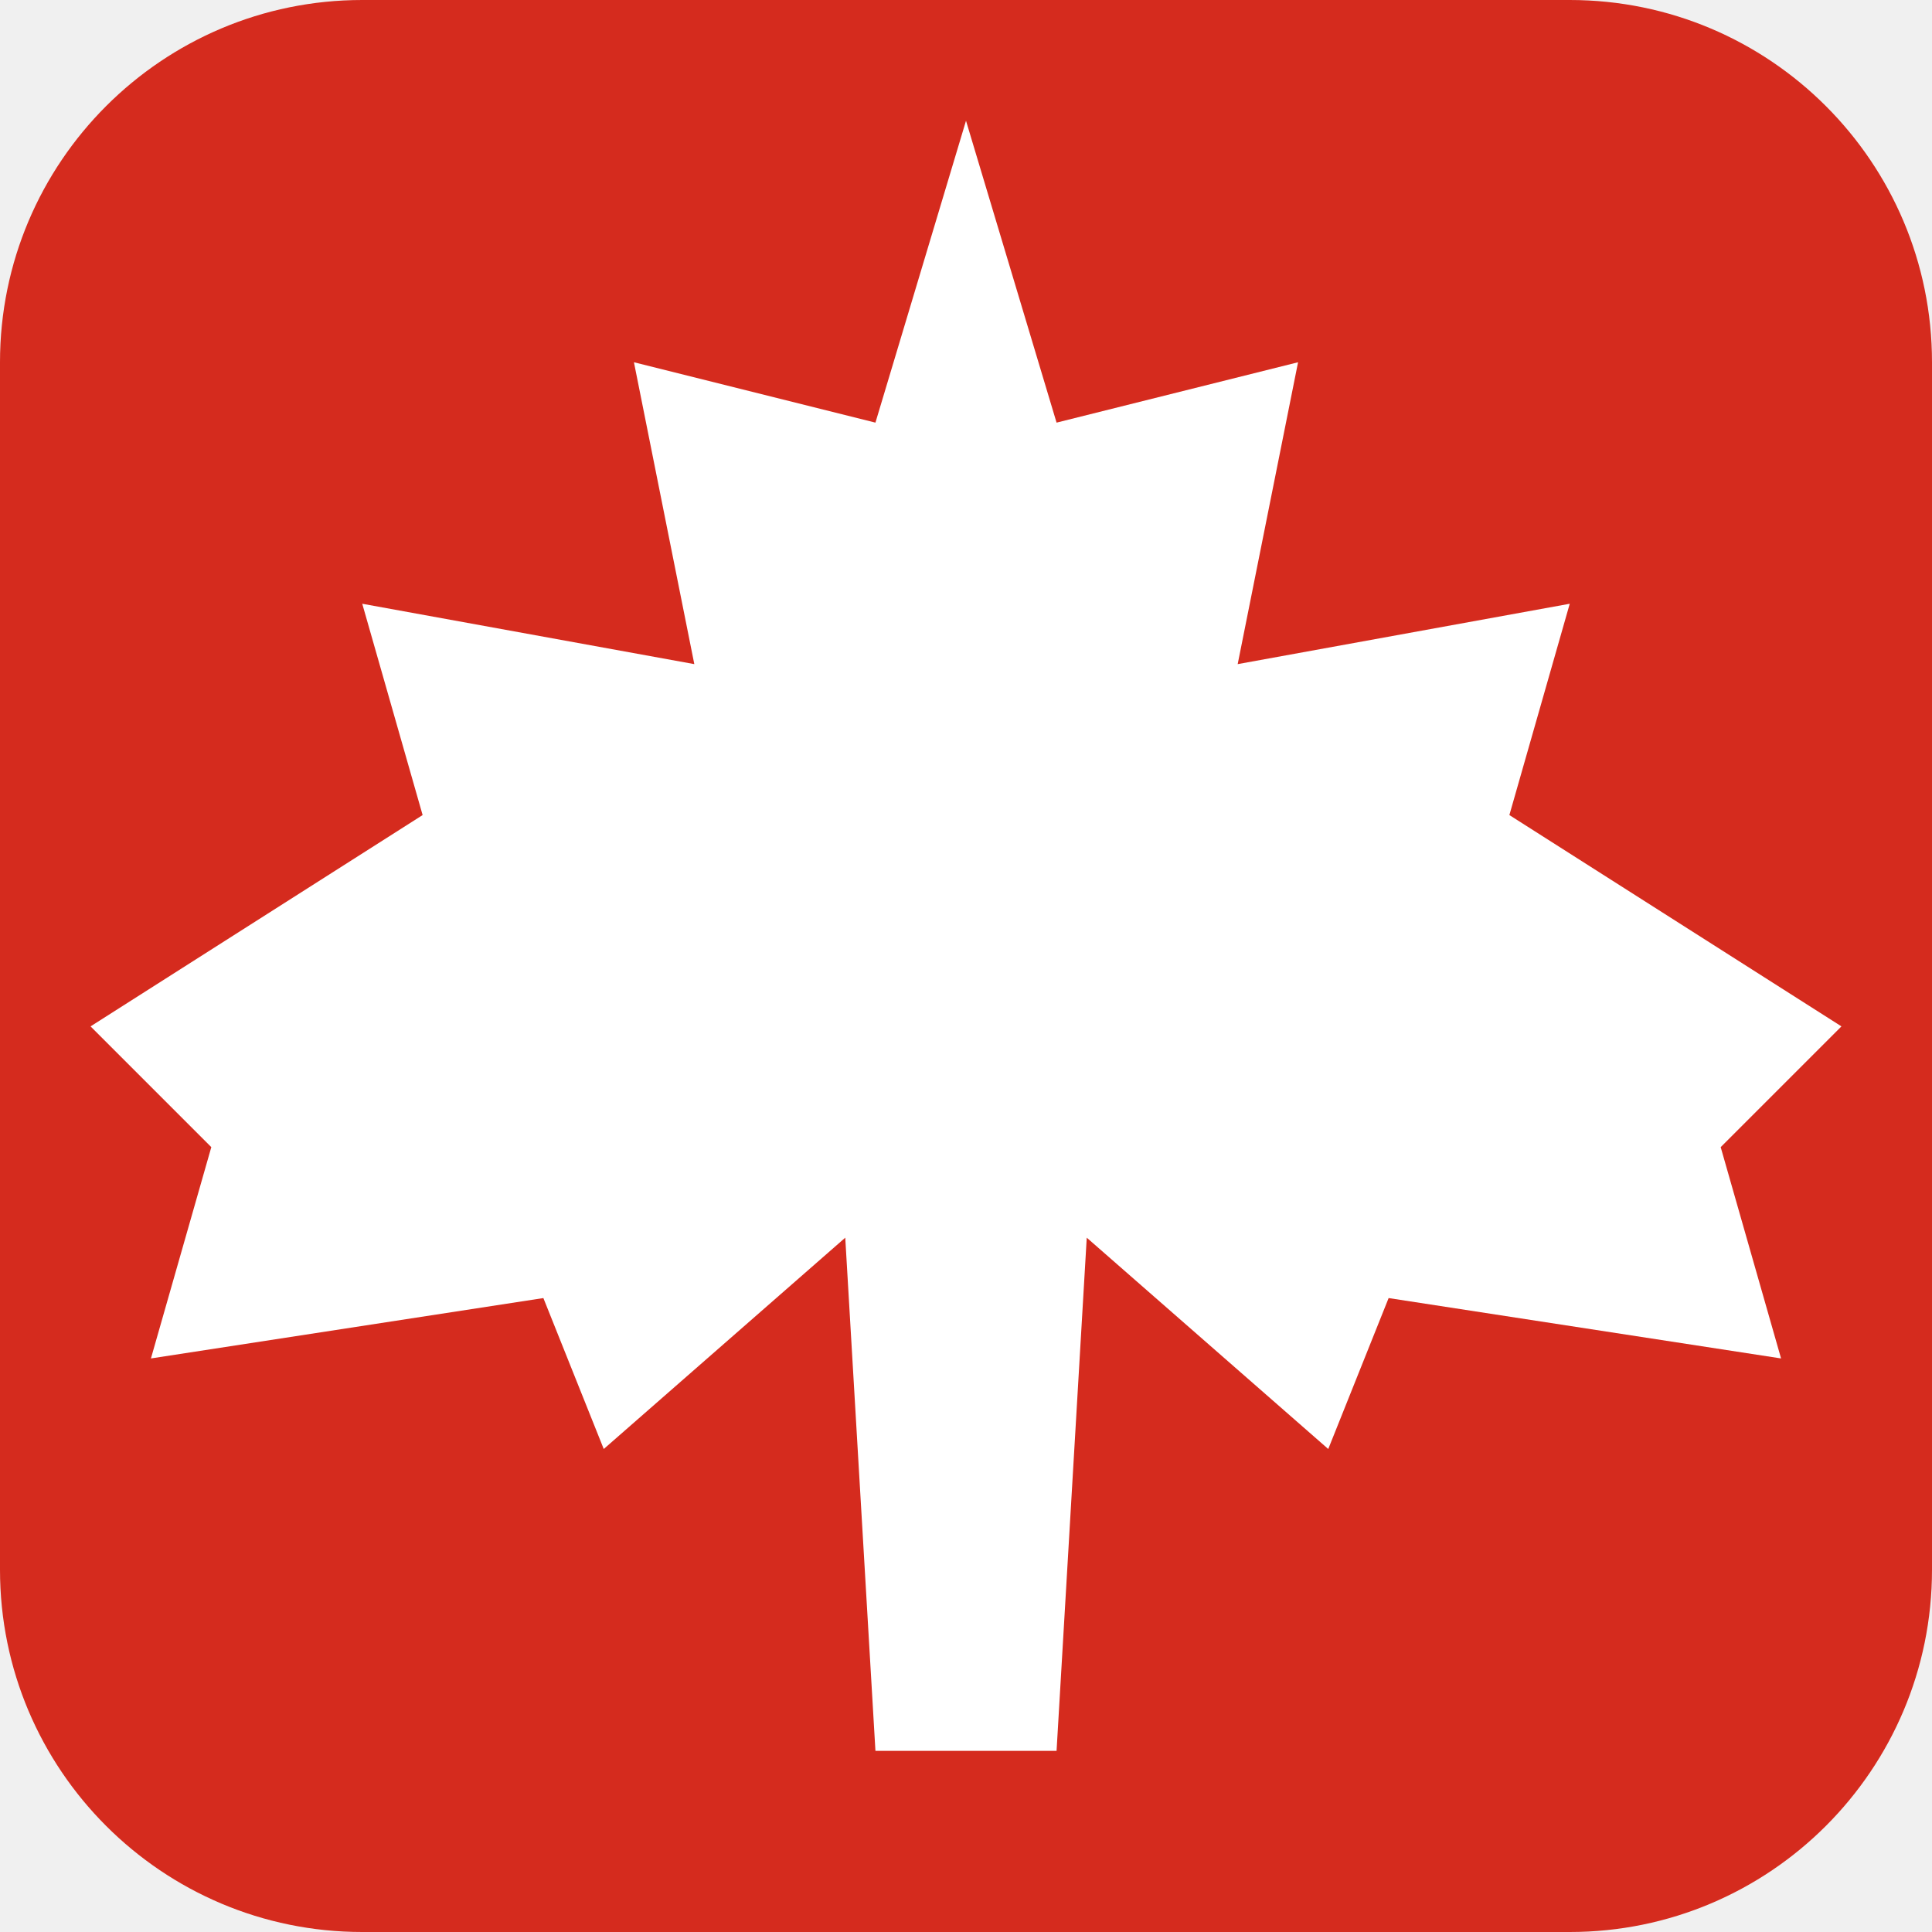
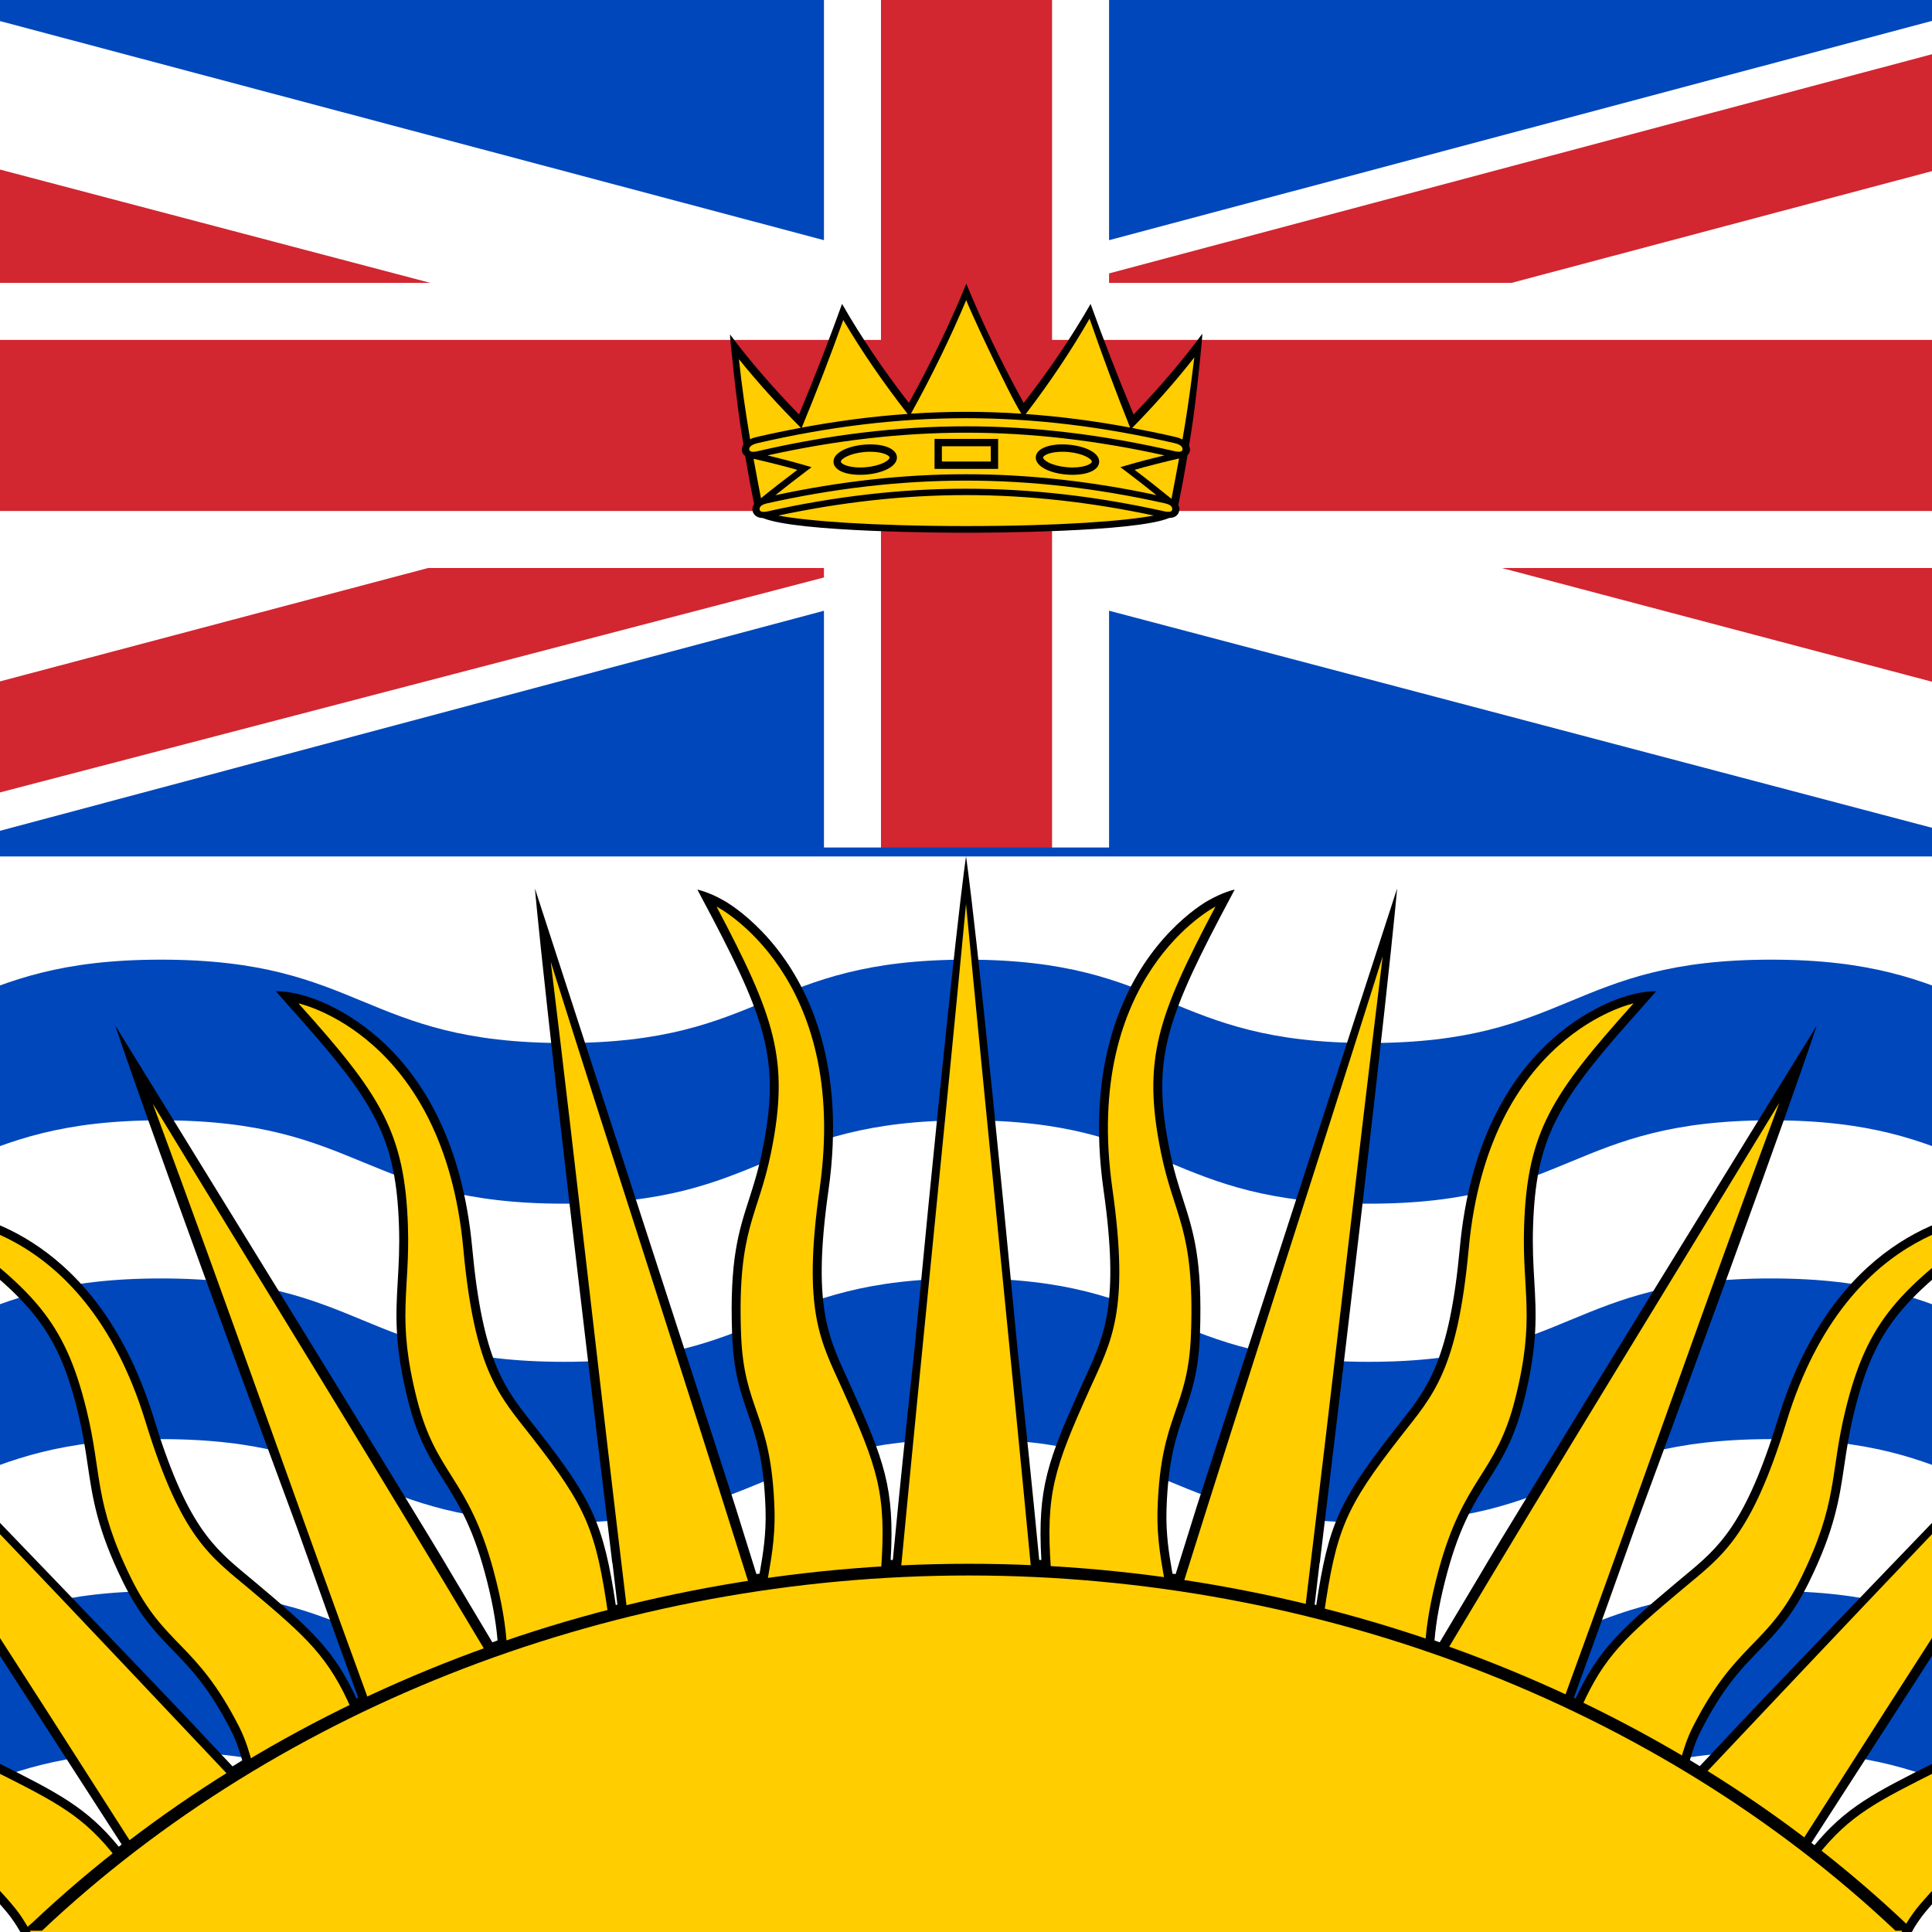
- <svg xmlns="http://www.w3.org/2000/svg" viewBox="0 0 64 64">
-   <rect width="64" height="64" rx="12" fill="#d52b1e" />
-   <path fill="#ffffff" d="M32 4 35 14 43 12 41 22 52 20 50 27 61 34 57 38 59 45 46 43 44 48 36 41 35 58 29 58 28 41 20 48 18 43 5 45 7 38 3 34 14 27 12 20 23 22 21 12 29 14Z" />
+ <svg xmlns="http://www.w3.org/2000/svg" width="64" height="64" viewBox="52.917 0 158.75 158.75">
+   <defs>
+     <clipPath id="a">
+       <path d="M379.125 376.625H576V494.75H379.125z" />
+     </clipPath>
+   </defs>
+   <g stroke-width=".262">
+     <path d="M0 158.75h264.583V0H0z" fill="#fff" />
+     <g clip-path="url(#a)" transform="matrix(1.34392 0 0 -1.34392 -509.5119 664.9021)">
+       <path d="M379.125 426.251c12.289 0 12.325-5.097 24.615-5.097 12.297 0 12.307 5.097 24.603 5.097 12.299 0 12.353-5.097 24.651-5.097 12.304 0 12.304 5.097 24.607 5.097 12.326 0 12.272-5.097 24.597-5.097 12.3 0 12.292 5.097 24.594 5.097 12.308 0 12.271-5.097 24.579-5.097 12.327 0 12.3 5.097 24.628 5.097v9.823c-12.315 0-12.314-5.097-24.628-5.097-12.291 0-12.291 5.097-24.579 5.097-12.297 0-12.297-5.097-24.594-5.097-12.298 0-12.298 5.097-24.597 5.097-12.303 0-12.303-5.097-24.607-5.097-12.325 0-12.325 5.097-24.651 5.097-12.301 0-12.301-5.097-24.603-5.097-12.307 0-12.307 5.097-24.615 5.097zM379.125 406.759c12.289 0 12.325-5.097 24.615-5.097 12.297 0 12.307 5.097 24.603 5.097 12.299 0 12.353-5.097 24.651-5.097 12.304 0 12.304 5.097 24.607 5.097 12.326 0 12.272-5.097 24.597-5.097 12.3 0 12.292 5.097 24.594 5.097 12.308 0 12.271-5.097 24.579-5.097 12.327 0 12.3 5.097 24.628 5.097v9.824c-12.315 0-12.314-5.098-24.628-5.098-12.291 0-12.291 5.098-24.579 5.098-12.297 0-12.297-5.098-24.594-5.098-12.298 0-12.298 5.098-24.597 5.098-12.303 0-12.303-5.098-24.607-5.098-12.325 0-12.325 5.098-24.651 5.098-12.301 0-12.301-5.098-24.603-5.098-12.307 0-12.307 5.098-24.615 5.098zM379.125 387.644c12.289 0 12.325-5.096 24.615-5.096 12.297 0 12.307 5.096 24.603 5.096 12.299 0 12.353-5.096 24.651-5.096 12.304 0 12.304 5.096 24.607 5.096 12.326 0 12.272-5.096 24.597-5.096 12.3 0 12.292 5.096 24.594 5.096 12.308 0 12.271-5.096 24.579-5.096 12.327 0 12.3 5.096 24.628 5.096v9.824c-12.315 0-12.314-5.098-24.628-5.098-12.291 0-12.291 5.098-24.579 5.098-12.297 0-12.297-5.098-24.594-5.098-12.298 0-12.298 5.098-24.597 5.098-12.303 0-12.303-5.098-24.607-5.098-12.325 0-12.325 5.098-24.651 5.098-12.301 0-12.301-5.098-24.603-5.098-12.307 0-12.307 5.098-24.615 5.098z" fill="#0047bb" />
+       <path d="M472.363 442.723v20.783h-93.238v10.459h93.238v20.784h10.458v-20.784h93.178v-10.459h-93.178v-20.783z" fill="#fff" />
+       <path d="M575.999 473.966h-93.177v20.783h-10.459v-20.783h-93.238v-10.459h93.238v-20.783h10.459v20.783h93.177z" fill="#d22630" />
+       <path d="M444.813 477.452h-27.336l-38.351 10.085v7.212zM468.876 460.02h-24.202l-65.549-17.362h25.415l64.336 16.783zM486.308 478.032v-.579h24.607l65.084 17.297h-26.924zM510.32 460.02h26.549l39.131-10.294v-7.068z" fill="#d22630" />
+       <path d="M409.824 477.452h-30.699v8.052zM468.876 480.064v14.685h-55.226zM486.308 494.749v-14.685l55.115 14.685zM544.522 477.452h31.477v8.053zM544.522 460.02h31.477v-8.26zM542.229 442.658l-55.921 14.75v-14.75zM468.876 457.407v-14.75h-55.226zM410.166 460.02l-31.041-8.26v8.26z" fill="#0047bb" />
+       <path d="M575.999 442.384H379.125v.547h196.874z" fill="#0047bb" />
+       <path d="M559.194 404.755c-3.158-.014-9.18-1.229-14.025-9.457-3.445-5.871-5.246-6.761-7.738-7.992-.166-.081-.333-.165-.506-.251l-.179-.09c-3.648-1.832-5.422-2.723-7.383-5.128-.058.047-.117.094-.175.141 19.076 29.52 22.723 35.526 22.723 35.526s-25.923-26.867-27.961-29.119l-1.54-1.635c-.197.122-.396.245-.594.366.156.549.357 1.177.672 1.797 1.339 2.634 2.472 3.805 3.569 4.936 1.044 1.078 2.032 2.096 3.058 4.191 1.566 3.196 1.847 5.089 2.143 7.093.145.982.296 1.998.6 3.25 1.282 5.258 2.984 7.06 9.066 11.431l-.004.008 1.181.873s-.637.164-1.636.104c-.085-.004-.199-.012-.338-.026-.004-.001-.007-.001-.012-.001v-.001c-2.057-.21-9.517-1.733-12.897-12.748-2.006-6.539-3.645-7.898-5.721-9.618-.148-.123-.3-.249-.453-.378-3.458-2.905-4.841-4.164-6.212-7.128-.035.017-.07.033-.106.05 1.323 3.623 2.56 7.072 3.739 10.39 9.598 25.931 11.101 30.683 11.101 30.683s-19.205-31.14-20.548-33.508l-2.494-4.178c-.106.038-.211.075-.318.113.097 1.208.36 2.61.786 4.176.781 2.872 1.657 4.263 2.505 5.608.808 1.282 1.571 2.493 2.152 4.773.888 3.479.776 5.405.658 7.443-.058 1-.118 2.034-.075 3.334.175 5.255 1.395 7.452 5.996 12.628l.013.015c.179.202.354.398.543.609l-.002.002.977 1.105s-.634.029-1.572-.224c-.908-.227-9.25-2.652-10.434-15.475-.636-6.874-1.969-8.561-3.658-10.696-.122-.155-.246-.312-.373-.474-3.327-4.263-3.996-5.69-4.745-10.658-.033.007-.066.016-.099.024.104.854.201 1.699.301 2.548l.015.022c4.223 34.893 4.725 41.214 4.725 41.214s-11.391-35.08-12.238-37.748l-1.301-4.166c-.028.002-.056.006-.083.009-.037.005-.074.009-.111.014-.009.056-.02.113-.029.17-.172.989-.385 2.219-.337 3.761.097 3.034.596 4.472 1.079 5.863.455 1.309.885 2.546.967 4.875.157 4.518-.395 6.232-1.035 8.218-.28.869-.569 1.768-.815 2.987-1.063 5.241-.355 7.703 3.031 14.173l.942 1.779s-.7-.14-1.629-.677c-.022-.013-.046-.027-.069-.04-.043-.026-.082-.046-.126-.073l.001-.002c-.691-.43-1.848-1.329-2.96-2.719-2.07-2.589-4.311-7.271-3.233-14.869.973-6.865.066-8.848-1.082-11.359-.084-.181-.168-.366-.253-.555-2.074-4.61-2.72-6.276-2.469-10.695-.03.001-.058.001-.087.002-.015.001-.03.001-.044.001-.421 4.413-.873 8.709-1.334 12.97-2.465 25.79-3.141 30.042-3.141 30.042s-.676-4.252-3.142-30.042c-.461-4.261-.913-8.557-1.333-12.97-.015 0-.03 0-.045-.001-.029-.001-.058-.001-.087-.002.251 4.419-.395 6.085-2.469 10.695-.085.189-.169.374-.252.555-1.149 2.511-2.057 4.494-1.082 11.359 1.078 7.598-1.164 12.28-3.234 14.869-1.112 1.39-2.268 2.289-2.961 2.719l.002.002c-.043.027-.083.047-.125.073-.024.013-.047.027-.07.04-.929.537-1.629.677-1.629.677l.942-1.779c3.386-6.47 4.094-8.932 3.032-14.173-.247-1.219-.536-2.118-.816-2.987-.639-1.986-1.192-3.7-1.034-8.218.081-2.329.511-3.566.966-4.875.483-1.391.982-2.829 1.079-5.863.049-1.542-.165-2.772-.336-3.761-.011-.057-.021-.114-.03-.17-.037-.005-.074-.009-.11-.014-.028-.003-.056-.007-.083-.009l-1.301 4.166c-.848 2.668-12.239 37.748-12.239 37.748s.503-6.321 4.725-41.214l.015-.022c.1-.849.197-1.694.301-2.548-.033-.008-.065-.017-.098-.024-.749 4.968-1.419 6.395-4.746 10.658-.126.162-.251.319-.373.474-1.689 2.135-3.023 3.822-3.658 10.696-1.185 12.823-9.526 15.248-10.434 15.475-.938.253-1.573.224-1.573.224l.978-1.105-.002-.002c.19-.211.364-.407.543-.609l.013-.015c4.602-5.176 5.82-7.373 5.996-12.628.044-1.3-.016-2.334-.074-3.334-.119-2.038-.231-3.964.657-7.443.581-2.28 1.345-3.491 2.153-4.773.847-1.345 1.724-2.736 2.504-5.608.426-1.566.69-2.968.786-4.176-.107-.038-.212-.075-.318-.113l-2.494 4.178c-1.343 2.368-20.548 33.508-20.548 33.508s1.503-4.752 11.101-30.683c1.179-3.318 2.415-6.767 3.739-10.39-.035-.017-.07-.033-.105-.05-1.371 2.964-2.754 4.223-6.213 7.128-.153.129-.304.255-.453.378-2.075 1.72-3.715 3.079-5.721 9.618-3.38 11.015-10.84 12.538-12.897 12.748v.001c-.004 0-.008 0-.012.001-.139.014-.253.022-.338.026-.998.06-1.636-.104-1.636-.104l1.181-.873-.003-.008c6.081-4.371 7.783-6.173 9.065-11.431.305-1.252.455-2.268.6-3.25.297-2.004.577-3.897 2.144-7.093 1.025-2.095 2.013-3.113 3.058-4.191 1.096-1.131 2.23-2.302 3.569-4.936.314-.62.515-1.248.671-1.797-.198-.121-.397-.244-.593-.366l-1.541 1.635c-2.038 2.252-27.961 29.119-27.961 29.119s3.647-6.006 22.724-35.526c-.059-.047-.118-.094-.176-.141-1.961 2.405-3.735 3.296-7.383 5.128l-.179.09c-.172.086-.34.17-.506.251-2.492 1.231-4.293 2.121-7.738 7.992-4.845 8.228-10.866 9.443-14.025 9.457-1.11.005-2.361-.193-3.87-.57 0 0 1.227-.333 2.34-.796 6.565-2.742 8.601-4.139 10.989-8.807.583-1.142.963-2.092 1.33-3.011.748-1.869 1.454-3.634 3.694-6.369 1.469-1.798 2.653-2.558 3.906-3.363 1.315-.845 2.674-1.719 4.567-3.968.363-.432.64-.87.855-1.246h115.642c.215.376.491.814.854 1.246 1.893 2.249 3.253 3.123 4.567 3.968 1.254.805 2.438 1.565 3.906 3.363 2.241 2.735 2.947 4.5 3.694 6.369.367.919.747 1.869 1.331 3.011 2.387 4.668 4.423 6.065 10.988 8.807 1.114.463 2.341.796 2.341.796-1.51.377-2.761.575-3.871.57M417.826 376.625c-5.601 3.781-33.438 22.094-33.438 22.094s14.18-14.628 21.484-22.094zM394.221 376.625h5.85l-.386.386c-.423.424-.813.83-1.159 1.205-5.083 5.48-10.015 6.63-13.081 6.63-1.587 0-3.066-.263-4.186-.735-1.121-.471-1.642-.808-1.642-.808l1.677-.259c6.874-1.357 9.415-2.163 12.927-6.419M537.299 376.625c5.601 3.781 33.438 22.094 33.438 22.094s-14.181-14.628-21.484-22.094zM560.904 376.625h-5.85l.386.386c.423.424.813.83 1.159 1.205 5.083 5.48 10.014 6.63 13.081 6.63 1.586 0 3.065-.263 4.186-.735 1.121-.471 1.642-.808 1.642-.808l-1.677-.259c-6.874-1.357-9.415-2.163-12.927-6.419" />
+       <path d="M538.294 376.625h10.183c7.3 7.447 15.236 15.509 19.431 19.699-9.867-6.465-19.737-13.071-29.614-19.699M560.261 376.701c.056.071.114.144.167.209 3.616 4.405 6.141 5.258 13.298 6.671.001-.037-7.92 3.757-16.724-5.735-.356-.386-.731-.774-1.1-1.145z" fill="#ffd200" />
+       <path d="M405.876 394.831c1.817-3.556 1.708-5.312 4.961-9.283 2.955-3.615 4.736-2.889 8.468-7.325.448-.534.781-1.08 1.064-1.598h114.423c-.008.009-.016.017-.024.026.28.509.611 1.048 1.051 1.572 3.732 4.436 5.513 3.71 8.468 7.325 3.253 3.971 3.144 5.727 4.961 9.283 2.582 5.047 4.886 6.421 11.668 9.233 0-.029-8.717 2.097-15.275-9.042-3.761-6.41-5.723-7.078-8.471-8.455-3.9-1.959-5.562-2.77-7.54-5.269-.334.27-.671.537-1.013.803 6.906 10.823 13.81 21.547 20.715 32.069-8.881-9.152-17.762-18.512-26.648-27.936-.473.296-.953.588-1.438.876.178.638.393 1.341.753 2.05 2.64 5.197 4.56 4.907 6.623 9.122 2.272 4.632 1.753 6.324 2.705 10.231 1.351 5.544 3.286 7.439 9.277 11.745 0-.012-9.038.072-12.864-12.396-2.195-7.154-3.968-8.258-6.345-10.253-3.493-2.934-4.815-4.116-6.21-7.255-.355.17-.715.338-1.076.503 4.701 12.865 8.476 23.787 13.173 36.455-7.089-11.673-13.257-21.644-20.353-33.54-.427.151-.857.299-1.29.444.068 1.104.291 2.591.824 4.553 1.541 5.667 3.487 5.789 4.655 10.372 1.287 5.043.431 6.603.566 10.66.193 5.763 1.706 8.052 6.693 13.599 0 0-8.868-1.883-10.08-15.007-.695-7.524-2.215-8.984-4.145-11.456-3.403-4.362-3.953-5.707-4.708-10.901-.385.098-.769.196-1.156.287 1.685 13.82 3.069 26.183 4.751 39.959-4.167-13.23-8.037-25.083-12.208-38.388-.383.063-.735.091-1.119.15-.169 1.071-.5 2.521-.439 4.437.187 5.902 1.879 5.979 2.045 10.74.225 6.435-1.031 7.085-1.84 11.077-1.149 5.675-.21 8.295 3.337 15.021.001.002-8.16-4.164-6.302-17.264 1.066-7.511-.073-9.319-1.377-12.215-2.189-4.864-2.711-6.381-2.384-11.033-.175.011-1.038.022-1.213.03-1.327 13.909-2.652 26.727-3.977 40.639-1.325-13.912-2.65-26.73-3.977-40.639-.175-.008-1.038-.019-1.213-.03.327 4.652-.195 6.169-2.383 11.033-1.305 2.896-2.444 4.704-1.378 12.215 1.859 13.1-6.302 17.266-6.302 17.264 3.547-6.726 4.486-9.346 3.337-15.021-.809-3.992-2.064-4.642-1.84-11.077.166-4.761 1.857-4.838 2.045-10.74.061-1.916-.269-3.366-.439-4.437-.384-.059-.736-.087-1.118-.15-4.172 13.305-7.956 24.822-12.123 38.053 1.686-13.808 2.989-25.87 4.677-39.721-.385-.095-.77-.192-1.152-.292-.763 5.282-1.298 6.612-4.724 11.003-1.93 2.472-3.449 3.932-4.145 11.456-1.212 13.124-10.08 15.007-10.08 15.007 4.987-5.547 6.5-7.836 6.693-13.599.135-4.057-.721-5.617.566-10.66 1.168-4.583 3.115-4.705 4.655-10.372.558-2.055.774-3.584.83-4.701-.408-.14-.814-.283-1.217-.429-7.122 11.941-13.318 21.909-20.434 33.625 4.72-12.73 8.52-23.668 13.244-36.596-.355-.167-.709-.335-1.06-.506-1.427 3.285-2.731 4.453-6.295 7.447-2.376 1.995-4.15 3.099-6.345 10.253-3.826 12.468-12.864 12.384-12.864 12.396 5.991-4.306 7.926-6.201 9.277-11.745.952-3.907.433-5.599 2.704-10.231 2.064-4.215 3.984-3.925 6.624-9.122.407-.802.63-1.596.822-2.297-.447-.27-.89-.542-1.328-.818-8.946 9.487-17.886 18.911-26.827 28.125 6.957-10.601 13.913-21.408 20.872-32.314-.333-.262-.662-.526-.988-.791-2.062 2.683-3.704 3.483-7.722 5.502-2.748 1.377-4.709 2.045-8.47 8.455-6.559 11.139-15.277 9.013-15.276 9.042 6.782-2.812 9.086-4.186 11.668-9.233M394.697 376.91c.072-.088.15-.186.227-.284h4.374c-.394.394-.795.808-1.174 1.22-8.805 9.492-16.726 5.698-16.725 5.735 7.157-1.413 9.682-2.266 13.298-6.671M416.83 376.625c-9.876 6.628-19.746 13.234-29.615 19.699 4.228-4.221 12.157-12.282 19.422-19.699zM560.428 376.91c-.072-.088-.15-.186-.227-.284h-4.374c.394.394.795.808 1.174 1.22 8.805 9.492 16.726 5.698 16.725 5.735-7.157-1.413-9.683-2.266-13.298-6.671M538.295 376.625c9.876 6.628 19.747 13.234 29.614 19.698-4.227-4.22-12.156-12.281-19.42-19.698z" fill="#ffcd00" />
+       <path d="M535.106 377.075c-14.784 14.021-35.697 22.062-57.376 22.062-21.619 0-42.493-8.004-57.268-21.959l-.557-.477h1.161c14.623 13.804 35.275 21.72 56.664 21.72 21.396 0 42.037-7.916 56.66-21.72h1.094z" />
+       <path d="M491.651 473.525c-.228-.241-.457-.482-.686-.726-1.083-1.283-2.18-2.607-3.273-3.965-.806 2.247-1.708 4.497-2.647 6.744-1.309-1.954-2.664-3.967-4.003-6.024-1.125 2.431-2.308 4.845-3.46 7.227-1.154-2.382-2.338-4.795-3.464-7.226-1.337 2.058-2.691 4.071-4 6.025-.94-2.246-1.843-4.496-2.649-6.743-1.126 1.326-2.258 2.616-3.378 3.863-.188.301-.373.6-.558.898.115-1.609.371-3.616.644-5.647.118-.887.251-1.763.396-2.616.086-.625.182-1.25.287-1.875h.014c.135-.601 5.703-1.081 12.685-1.081 7.182 0 12.862.508 12.689 1.132.027.14.055.279.082.418h.002c.014.07.027.141.04.211.056.294.111.595.164.901.005.026.009.053.014.08.159.917.306 1.878.435 2.838.274 2.027.548 3.96.666 5.566" fill="#ffcd00" />
+       <path d="M490.8 467.276c-.008-.084-.057-.109-.073-.118-.062-.032-.171-.037-.308-.016-.035.005-.071.013-.11.021-4.333 1.001-8.571 1.523-12.75 1.519-4.178.003-8.415-.519-12.747-1.522-.312-.072-.488-.034-.502.111-.022.233.34.344.497.381 4.339 1.005 8.575 1.529 12.753 1.527 4.177.003 8.414-.52 12.755-1.525.189-.044.507-.154.485-.378m-3.502-1.316c.648-.485 1.279-.982 1.911-1.486-3.928.84-7.813 1.281-11.65 1.278-3.838.002-7.724-.44-11.653-1.281.632.504 1.265 1.002 1.913 1.487.099.075.199.149.3.224-.118.036-.236.07-.354.105-.77.225-1.554.427-2.342.617 4.117.912 8.152 1.39 12.137 1.389 3.983.003 8.018-.475 12.134-1.386-.789-.19-1.571-.393-2.34-.618-.119-.035-.237-.069-.356-.105.1-.074.2-.149.3-.224m2.872-2.353c-.013-.086-.06-.112-.077-.12-.06-.034-.165-.041-.294-.022-.032.004-.067.011-.101.018-4.085.912-8.139 1.387-12.139 1.384-3.999.001-8.054-.474-12.136-1.386-.035-.008-.069-.013-.102-.018-.352-.052-.373.092-.38.14-.033.233.306.336.452.369 4.098.915 8.16 1.392 12.166 1.391 4.008.003 8.069-.474 12.168-1.389.179-.04.475-.142.443-.367m-.045.643c-.706.574-1.566 1.254-2.256 1.773.73.21 1.873.502 2.72.694-.161-.887-.329-1.742-.464-2.467m-12.566-1.666c-5.797 0-9.759.314-11.472.643 3.856.82 7.687 1.251 11.472 1.25 3.789.002 7.622-.428 11.483-1.249-1.713-.33-5.684-.644-11.483-.644m-12.987 4.114c.838-.189 1.94-.466 2.676-.678-.736-.555-1.505-1.15-2.222-1.733-.161.827-.312 1.627-.454 2.411m-.894 6.089c1.128-1.398 2.39-2.796 3.788-4.194-.906-.17-1.818-.357-2.732-.57-.146-.034-.267-.079-.372-.129-.284 1.676-.516 3.292-.684 4.893m6.379 2.397c1.128-1.915 2.441-3.829 3.936-5.744-2.137-.148-4.293-.429-6.474-.837.907 2.194 1.753 4.387 2.538 6.581m7.524 1.229v.001c-.089-.001 2.603-5.772 3.365-6.959-1.134.074-2.261.115-3.386.114-1.118 0-2.239-.04-3.365-.113 1.282 2.319 2.411 4.639 3.386 6.958v-.001m10.012-7.806c-2.149.401-4.273.678-6.379.827 1.486 1.944 2.786 3.888 3.901 5.832.768-2.22 1.594-4.439 2.478-6.659m3.929 4.29c-.01.002-.273-2.457-.726-5.018-.113.058-.246.109-.408.147-.893.208-1.783.39-2.667.557 1.408 1.438 2.674 2.876 3.801 4.314m.487 1.445c-1.216-1.646-2.616-3.292-4.201-4.938-.942 2.254-1.818 4.508-2.629 6.762-1.158-2.019-2.521-4.037-4.091-6.056-1.338 2.429-2.506 4.858-3.507 7.287-1-2.428-2.171-4.857-3.51-7.285-1.567 2.019-2.93 4.037-4.087 6.057-.812-2.255-1.69-4.509-2.631-6.763-1.591 1.632-2.997 3.263-4.221 4.894-.031.002.414-4.372.767-6.402.017-.113.034-.225.052-.338-.078-.122-.106-.248-.094-.363.013-.124.08-.246.206-.334.157-.953.331-1.891.509-2.769.011-.055.023-.109.033-.164-.086-.13-.118-.267-.099-.393.035-.225.226-.454.643-.465 2.088-.867 11.244-.896 12.41-.896 1.168 0 10.371.029 12.428.903.129.006.25.027.346.078.152.082.246.215.27.385.017.106-.003.221-.061.333.016.072.03.144.045.215.183.898.36 1.857.52 2.832.077.075.134.164.146.28.01.092-.008.191-.054.29.022.138.043.276.064.414.354 2.025.777 6.437.746 6.436" />
+       <path d="M476.086 466.53h2.991v.934h-2.991zm3.44-.449h-3.888v1.831h3.888zM471.707 467.128c-.113 0-.23-.005-.348-.015-.925-.081-1.465-.432-1.45-.596.011-.126.415-.351 1.183-.351.112 0 .229.006.348.016.423.037.829.141 1.112.284.24.122.343.247.337.312-.011.125-.415.35-1.182.35m-.615-1.41c-.95 0-1.59.298-1.63.76-.052.599.895.997 1.858 1.082 1.134.099 1.971-.221 2.016-.743.014-.163-.043-.477-.581-.751-.337-.171-.79-.288-1.276-.331-.132-.012-.261-.017-.387-.017M483.458 467.128c-.767 0-1.172-.225-1.183-.35-.005-.065.097-.19.338-.312.282-.143.688-.247 1.111-.284.119-.01.236-.016.348-.016.768 0 1.173.225 1.184.351.014.164-.525.515-1.45.596-.119.01-.235.015-.348.015m.614-1.41c-.125 0-.254.005-.387.017-.485.043-.938.16-1.275.331-.54.274-.596.588-.582.751.046.522.88.842 2.018.743.962-.085 1.909-.483 1.856-1.082-.04-.462-.68-.76-1.63-.76" />
+     </g>
+   </g>
</svg>
